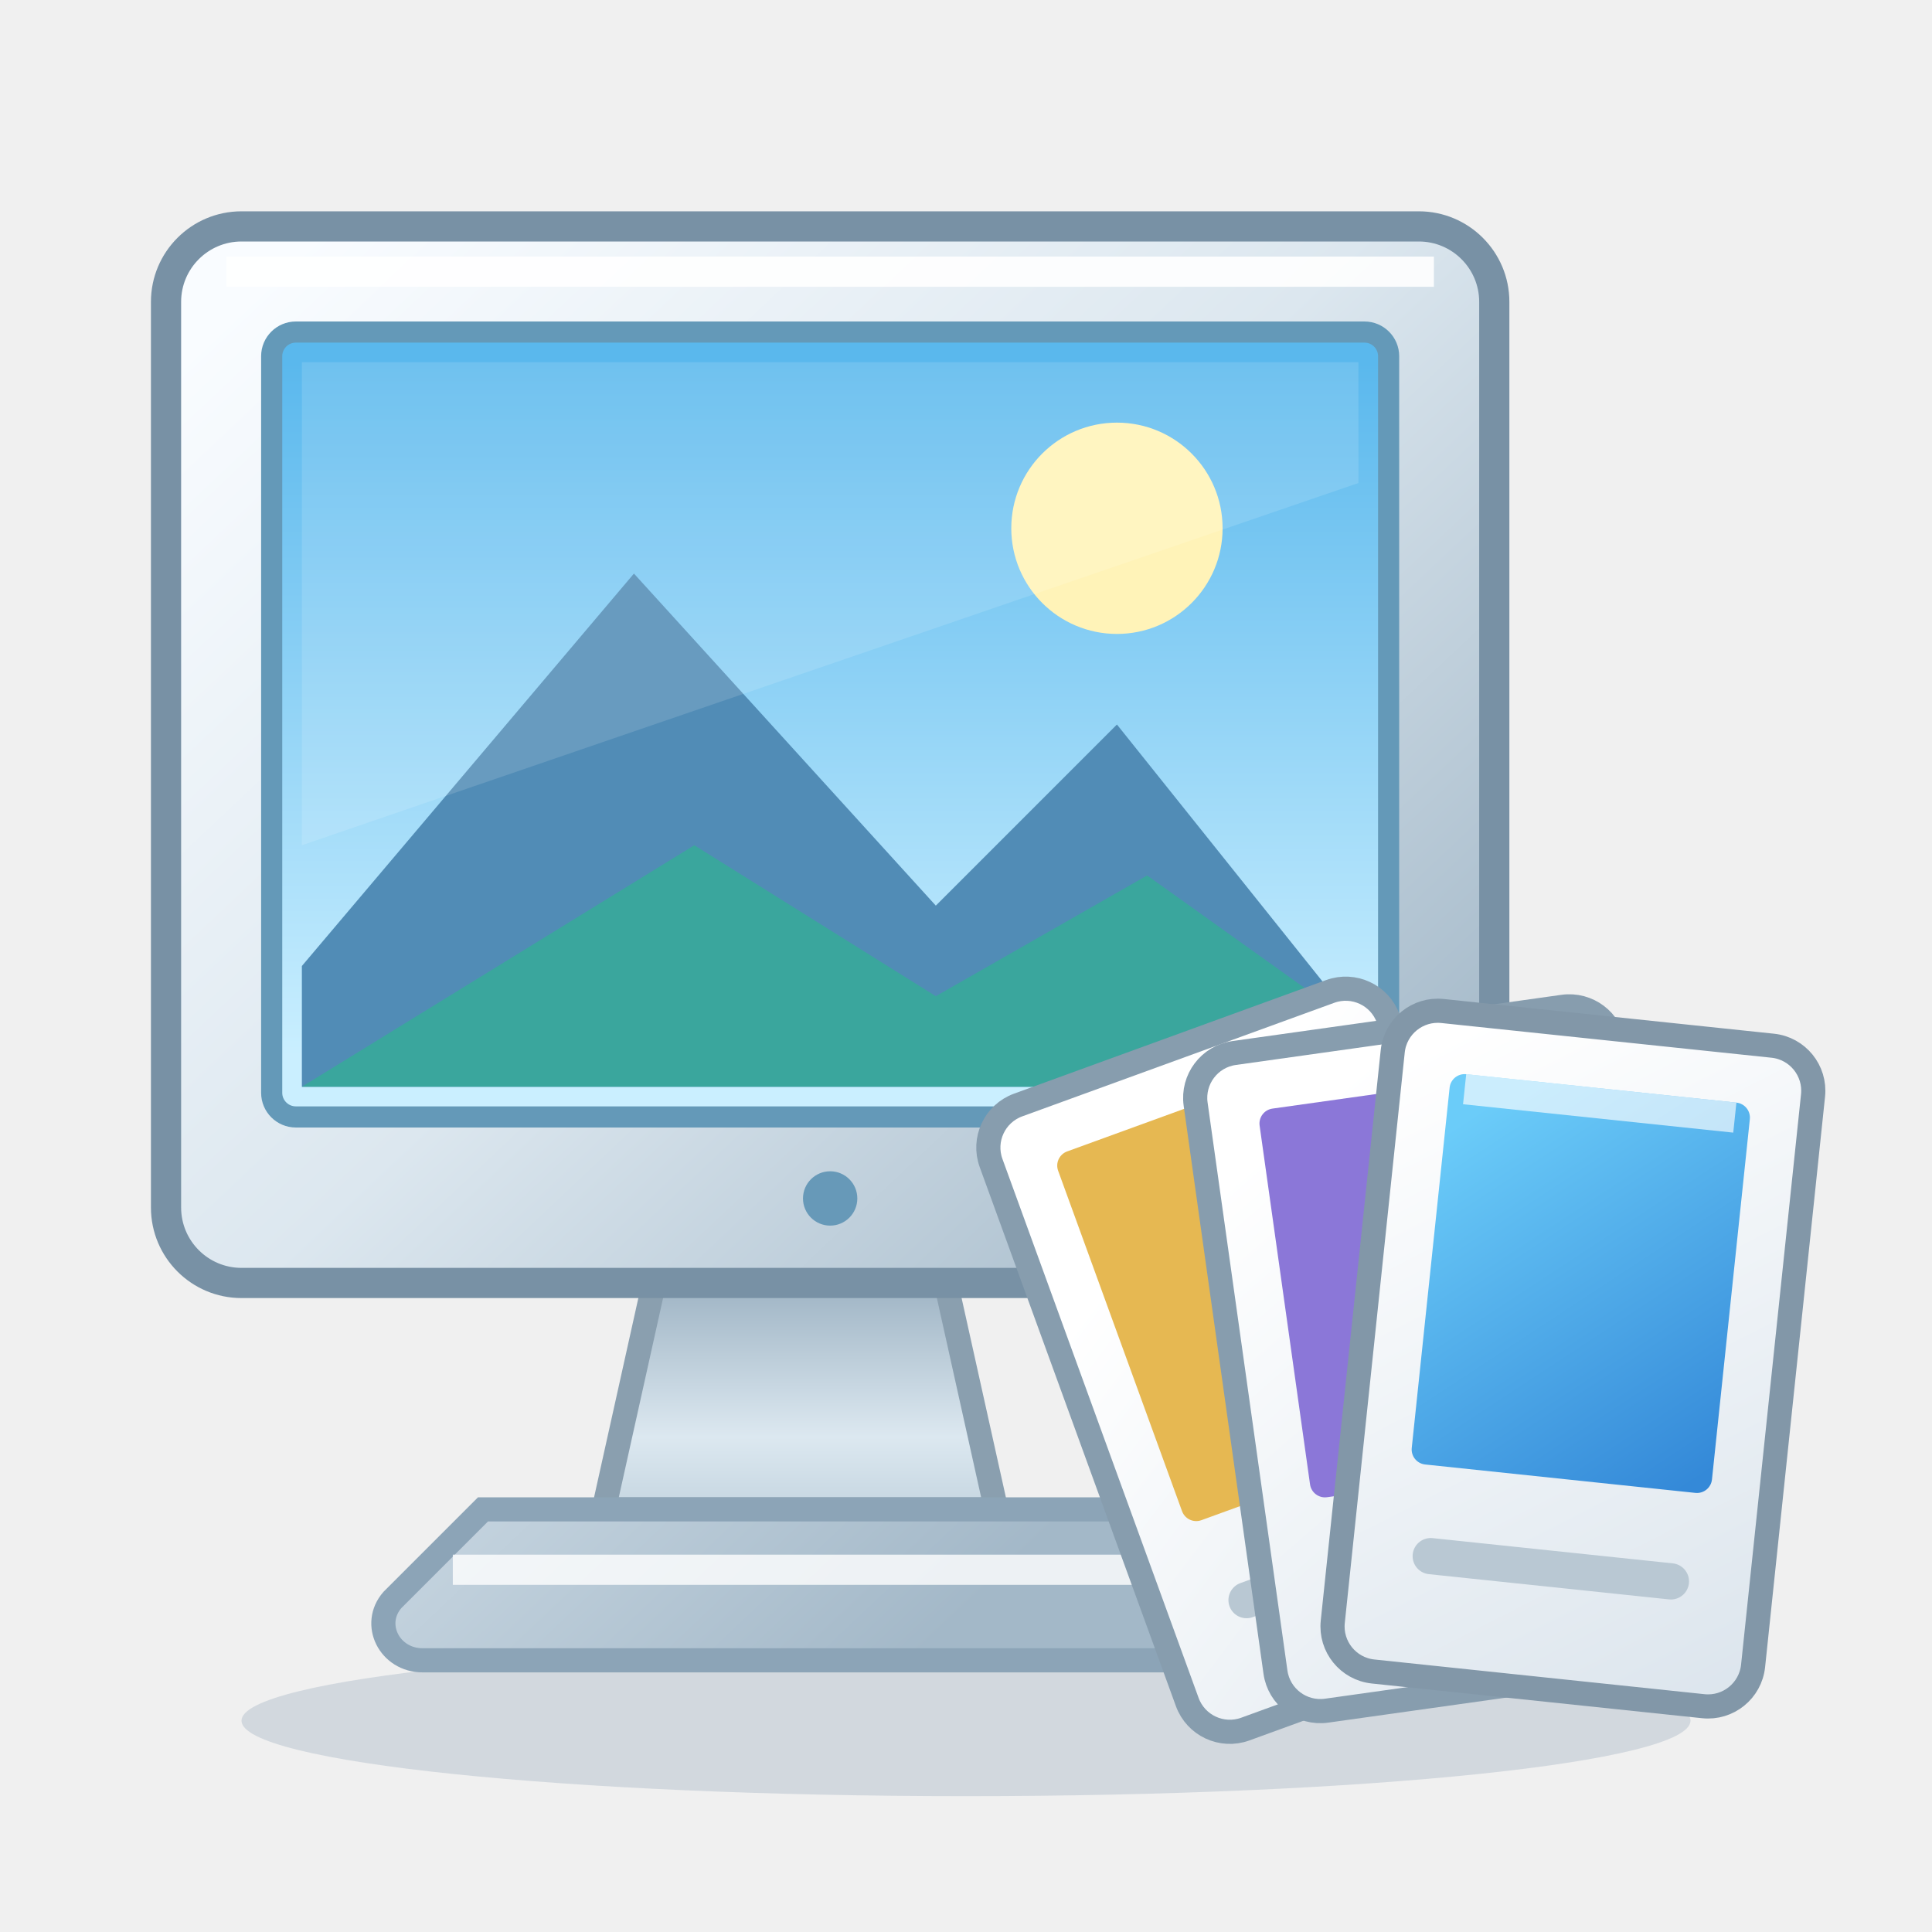
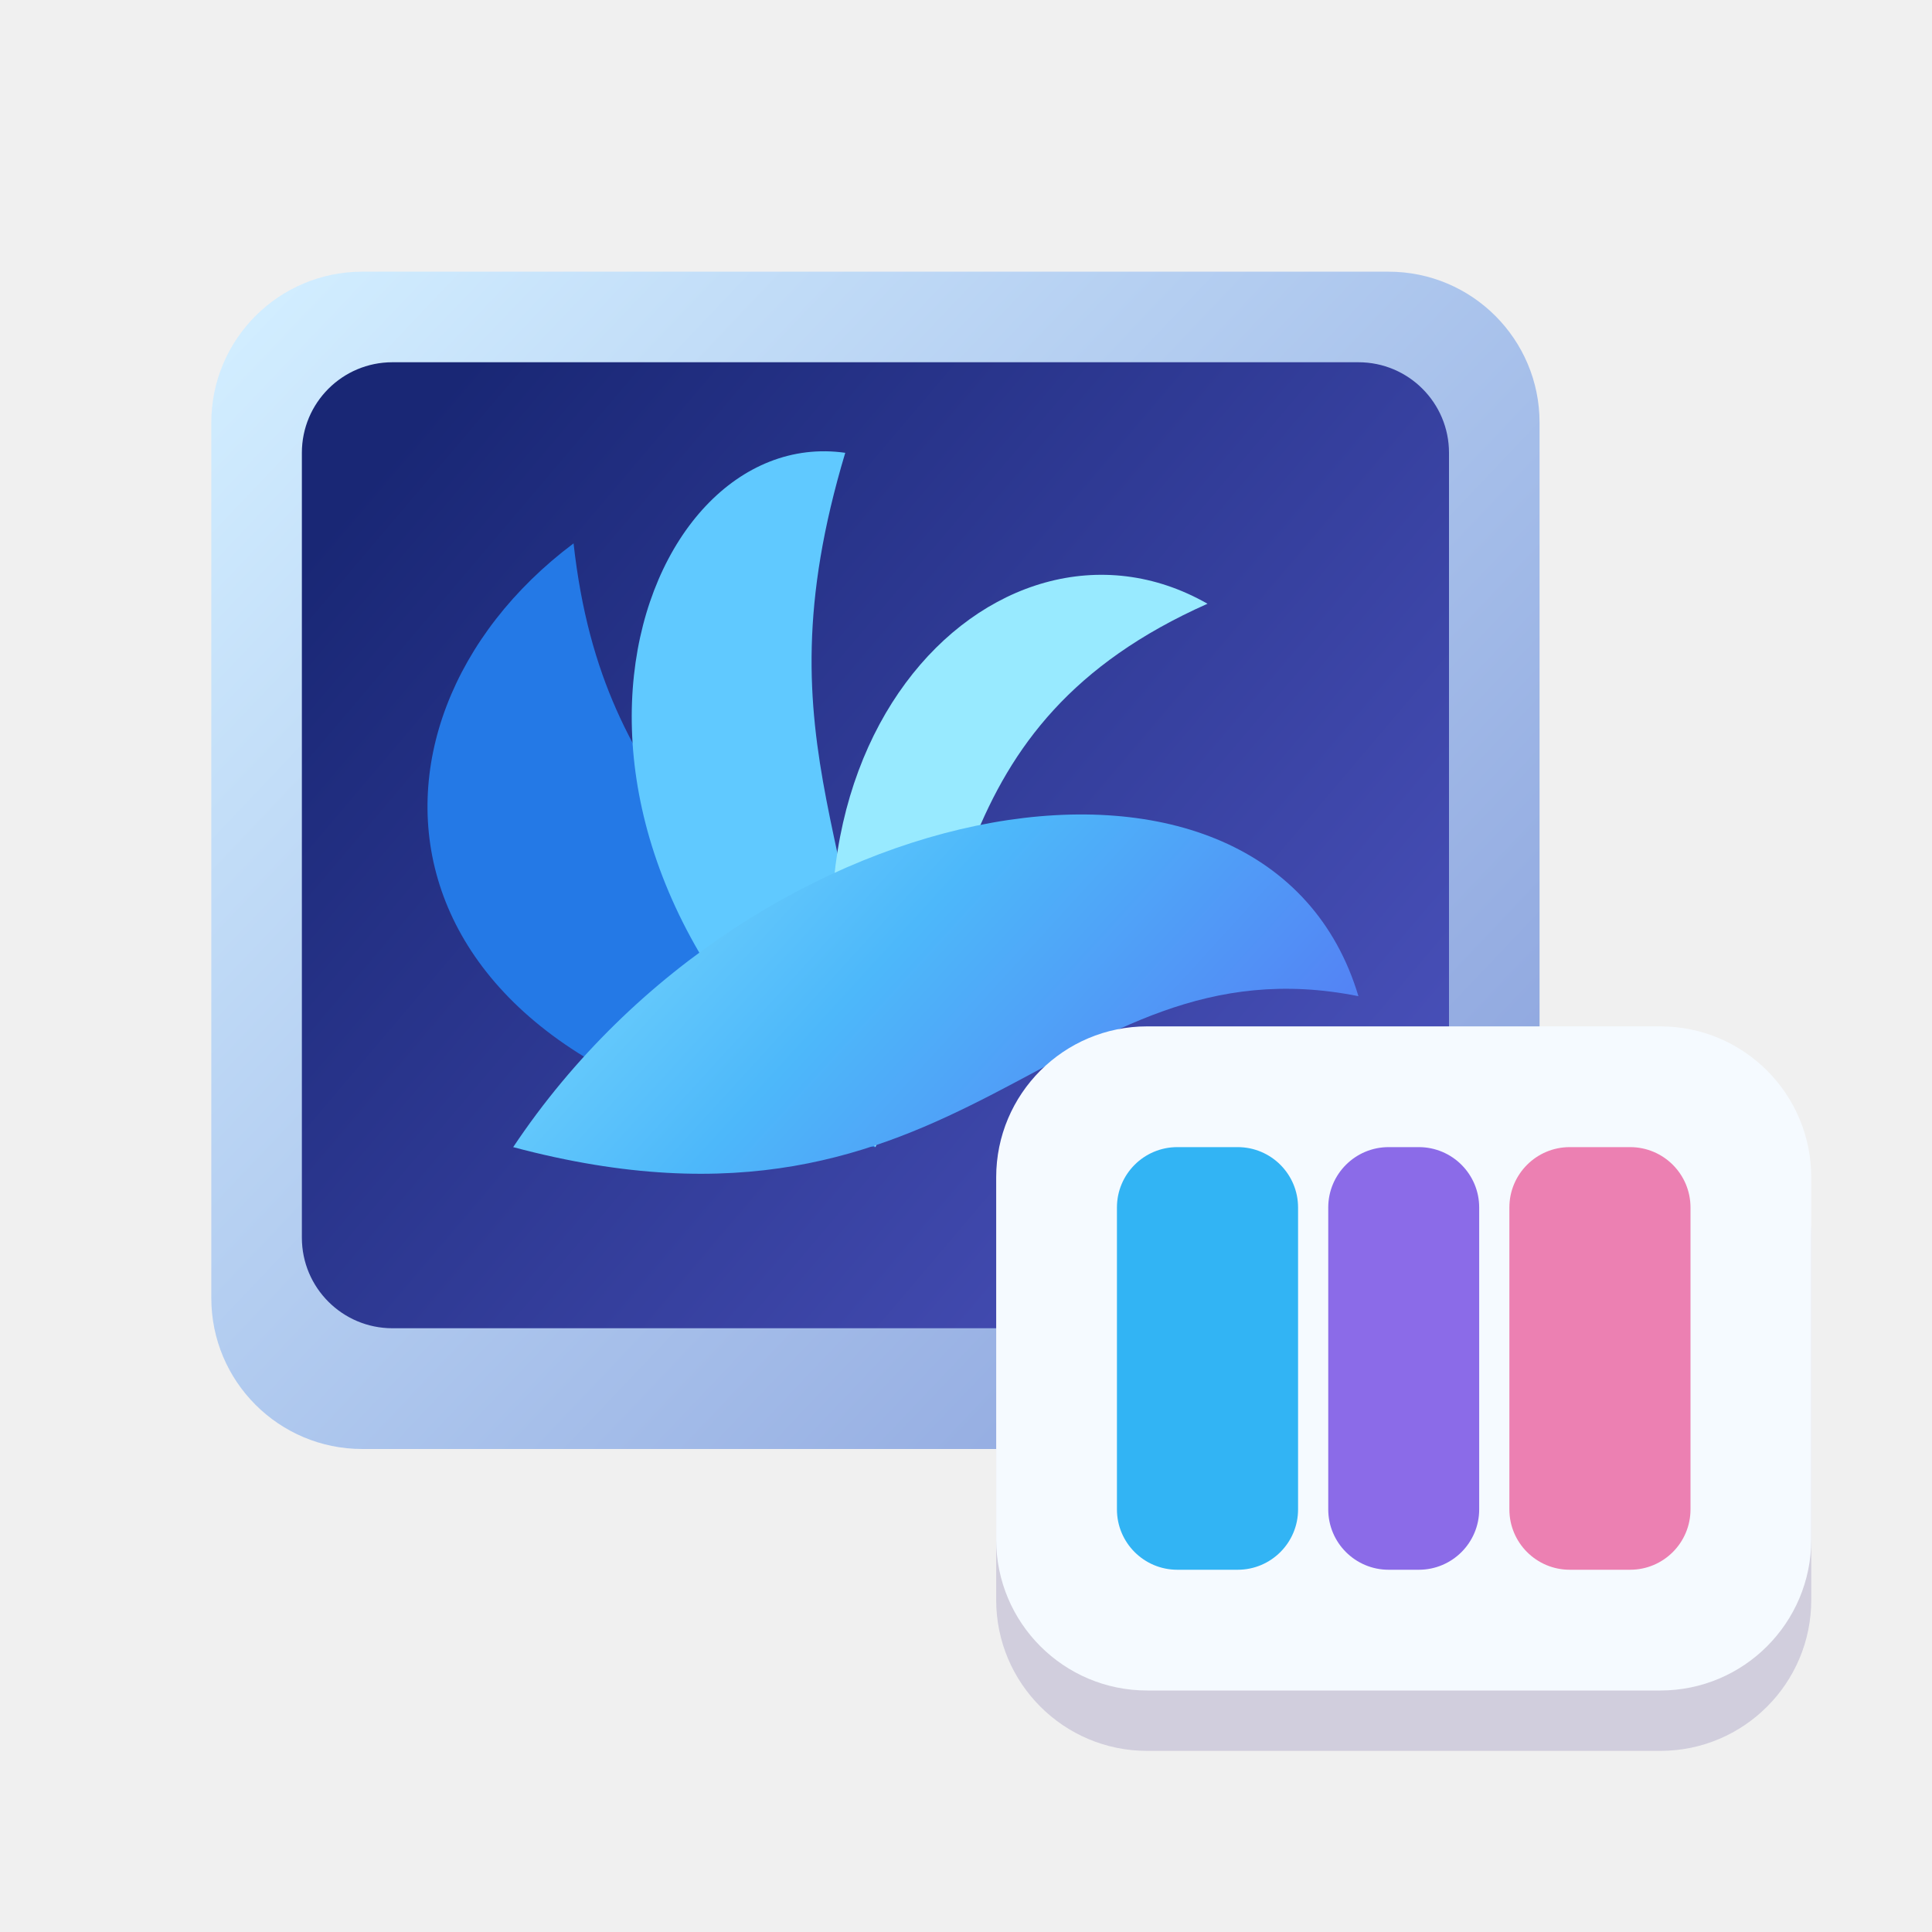
- <svg xmlns="http://www.w3.org/2000/svg" width="64" height="64" viewBox="0 0 64 64" fill="none">
+ <svg xmlns="http://www.w3.org/2000/svg" viewBox="0 0 64 64" fill="none">
  <defs>
-     <linearGradient id="background-store-frame" x1="10" y1="8" x2="43" y2="43" gradientUnits="userSpaceOnUse">
-       <stop stop-color="#F9FCFF" />
-       <stop offset=".5" stop-color="#DCE7EF" />
-       <stop offset="1" stop-color="#A3B8C8" />
+     <linearGradient id="wall-frame" x1="9" y1="10" x2="49" y2="48" gradientUnits="userSpaceOnUse">
+       <stop stop-color="#D1EDFF" />
+       <stop offset="1" stop-color="#879EDB" />
    </linearGradient>
-     <linearGradient id="background-store-sky" x1="27" y1="12" x2="27" y2="35" gradientUnits="userSpaceOnUse">
-       <stop stop-color="#5AB8ED" />
-       <stop offset="1" stop-color="#CAEFFF" />
+     <linearGradient id="wall-screen" x1="13" y1="15" x2="46" y2="43" gradientUnits="userSpaceOnUse">
+       <stop stop-color="#192775" />
+       <stop offset="1" stop-color="#4C53BE" />
    </linearGradient>
-     <linearGradient id="background-store-stand" x1="27" y1="41" x2="27" y2="53" gradientUnits="userSpaceOnUse">
-       <stop stop-color="#8CA4B7" />
-       <stop offset=".55" stop-color="#DCE8F0" />
-       <stop offset="1" stop-color="#A9BFCE" />
-     </linearGradient>
-     <linearGradient id="background-store-card" x1="45" y1="36" x2="58" y2="56" gradientUnits="userSpaceOnUse">
-       <stop stop-color="#FFF" />
-       <stop offset="1" stop-color="#DCE5ED" />
-     </linearGradient>
-     <linearGradient id="background-store-blue" x1="47" y1="38" x2="56" y2="49" gradientUnits="userSpaceOnUse">
-       <stop stop-color="#6BCCF9" />
-       <stop offset="1" stop-color="#3489D8" />
+     <linearGradient id="wall-bloom" x1="18" y1="21" x2="41" y2="42" gradientUnits="userSpaceOnUse">
+       <stop stop-color="#8FE8FF" />
+       <stop offset=".5" stop-color="#4DB8FA" />
+       <stop offset="1" stop-color="#5575F3" />
    </linearGradient>
  </defs>
-   <ellipse cx="32" cy="57" rx="24" ry="2.5" fill="#16416B" fill-opacity=".14" />
-   <path d="M22 41H31L33 50H20L22 41Z" fill="url(#background-store-stand)" stroke="#8A9FAF" stroke-width=".8" />
-   <path d="M16 50H37L40 53C40.7 53.8 40.1 55 39 55H14C12.9 55 12.3 53.8 13 53L16 50Z" fill="url(#background-store-frame)" stroke="#8CA4B7" stroke-width=".8" />
-   <path d="M15 52H38" stroke="#FFF" stroke-opacity=".8" />
-   <rect x="5.5" y="7.5" width="44" height="35" rx="2.5" fill="url(#background-store-frame)" stroke="#7891A5" />
-   <rect x="9" y="11" width="37" height="26" rx=".8" fill="url(#background-store-sky)" stroke="#6499B8" stroke-width=".7" />
-   <circle cx="37" cy="17.5" r="3.5" fill="#FFF3B8" />
-   <path d="M10 32L21 19L31 30L37 24L45 34V36H10V32Z" fill="#518CB6" />
-   <path d="M10 36L23 28L31 33L38 29L45 34V36H10Z" fill="#3AA69D" />
-   <path d="M10 12H45V16L10 28V12Z" fill="#FFF" fill-opacity=".13" />
-   <path d="M7.5 9H47.5" stroke="#FFF" stroke-opacity=".9" />
-   <circle cx="27.5" cy="39.7" r=".9" fill="#6799B8" />
-   <g transform="rotate(-20 43 46)">
-     <rect x="36" y="34" width="14" height="22" rx="1.5" fill="url(#background-store-card)" stroke="#879DAE" stroke-width=".8" />
-     <rect x="38" y="36" width="10" height="13" rx=".5" fill="#E6B852" />
-     <path d="M39 52H47" stroke="#B9C8D3" stroke-width="1.2" stroke-linecap="round" />
-   </g>
-   <g transform="rotate(-8 48 46)">
-     <rect x="41" y="34" width="14" height="22" rx="1.5" fill="url(#background-store-card)" stroke="#879DAE" stroke-width=".8" />
-     <rect x="43" y="36" width="10" height="13" rx=".5" fill="#8B77D8" />
-     <path d="M44 52H52" stroke="#B9C8D3" stroke-width="1.2" stroke-linecap="round" />
-   </g>
-   <g transform="rotate(6 52 46)">
-     <rect x="45" y="34" width="14" height="22" rx="1.5" fill="url(#background-store-card)" stroke="#8297A8" stroke-width=".8" />
-     <rect x="47" y="36" width="10" height="13" rx=".5" fill="url(#background-store-blue)" />
-     <path d="M48 52H56" stroke="#B9C8D3" stroke-width="1.2" stroke-linecap="round" />
-     <path d="M47.5 36.5H56.5" stroke="#FFF" stroke-opacity=".65" />
-   </g>
+   <rect x="7" y="9" width="44" height="39" rx="5" fill="url(#wall-frame)" />
+   <rect x="10" y="12" width="38" height="32" rx="3" fill="url(#wall-screen)" />
+   <path d="M29 38C12 36 11 24 19 18C20 27 25 28 29 38Z" fill="#2479E6" />
+   <path d="M29 38C16 28 21 14 28 15C25 25 29 28 29 38Z" fill="#60C9FF" />
+   <path d="M29 38C24 25 33 16 40 20C31 24 32 31 29 38Z" fill="#98EAFF" />
+   <path d="M17 38C25 26 42 23 45 33C35 31 32 42 17 38Z" fill="url(#wall-bloom)" />
+   <rect x="33" y="36" width="27" height="22" rx="5" fill="#44338A" fill-opacity=".18" />
+   <rect x="33" y="34" width="27" height="22" rx="5" fill="#F5FAFF" />
+   <rect x="37" y="38" width="6" height="14" rx="2" fill="#32B4F4" />
+   <rect x="44" y="38" width="5" height="14" rx="2" fill="#8B6BE8" />
+   <rect x="50" y="38" width="6" height="14" rx="2" fill="#EC80B2" />
</svg>
